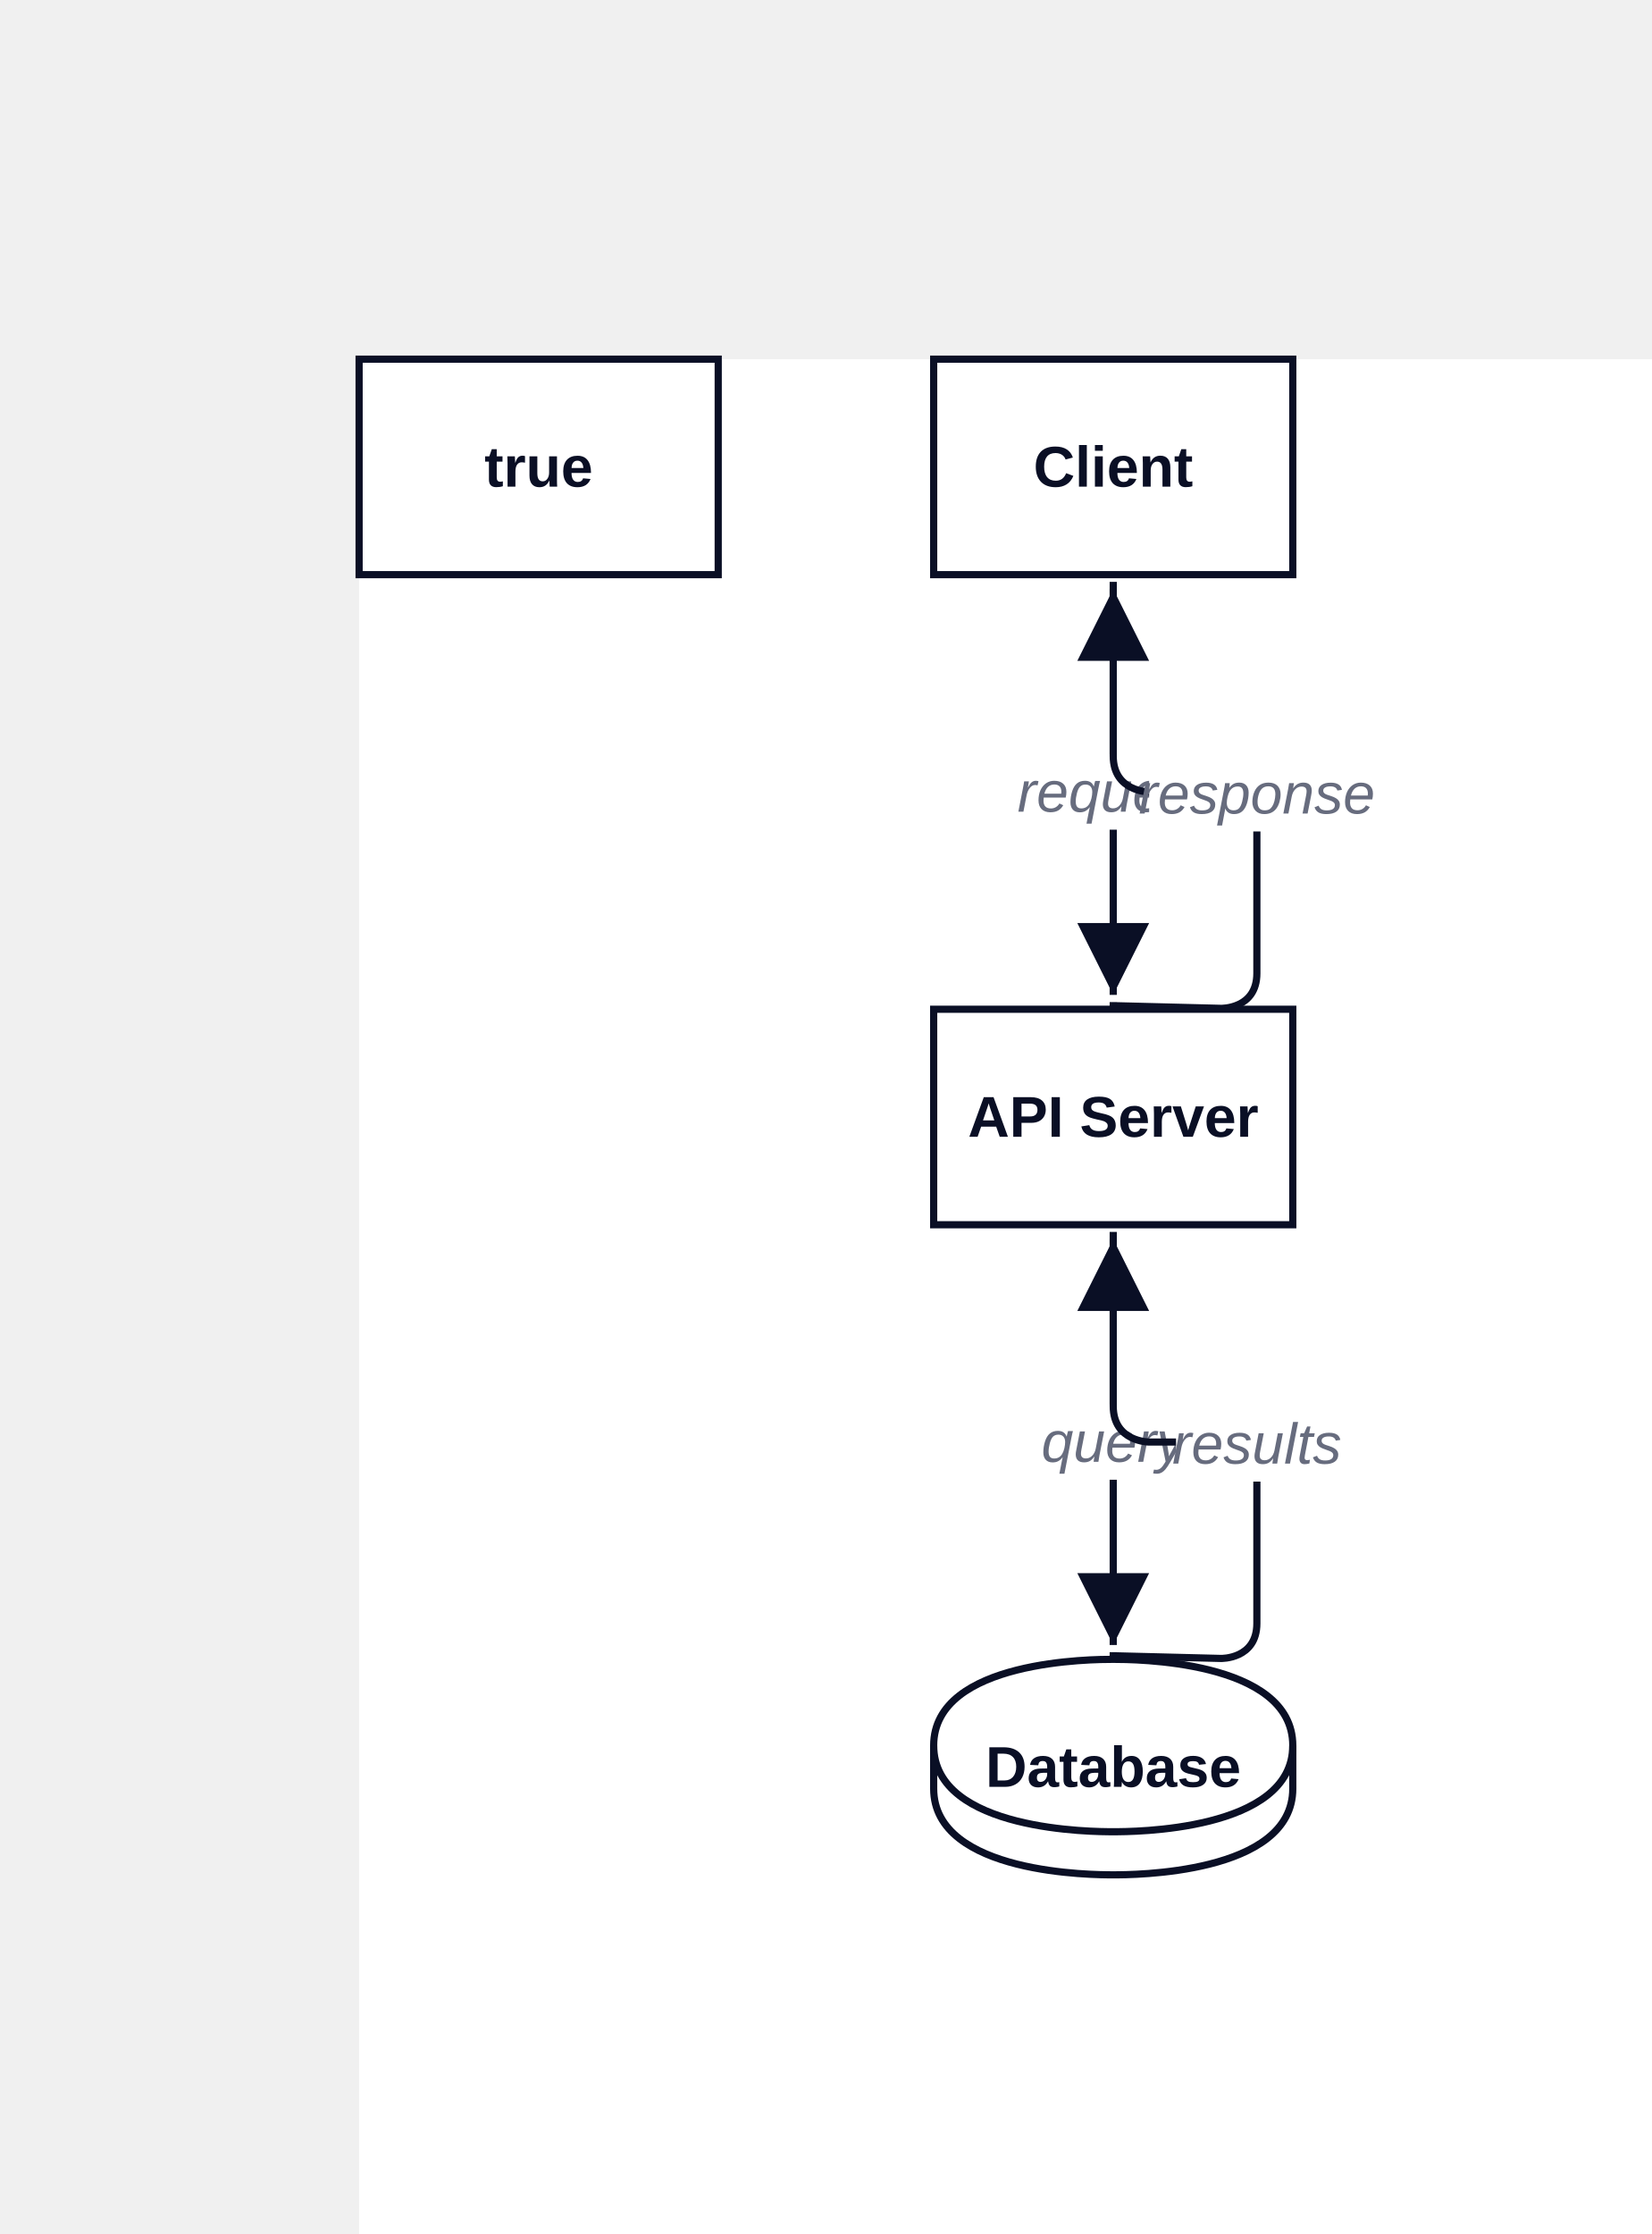
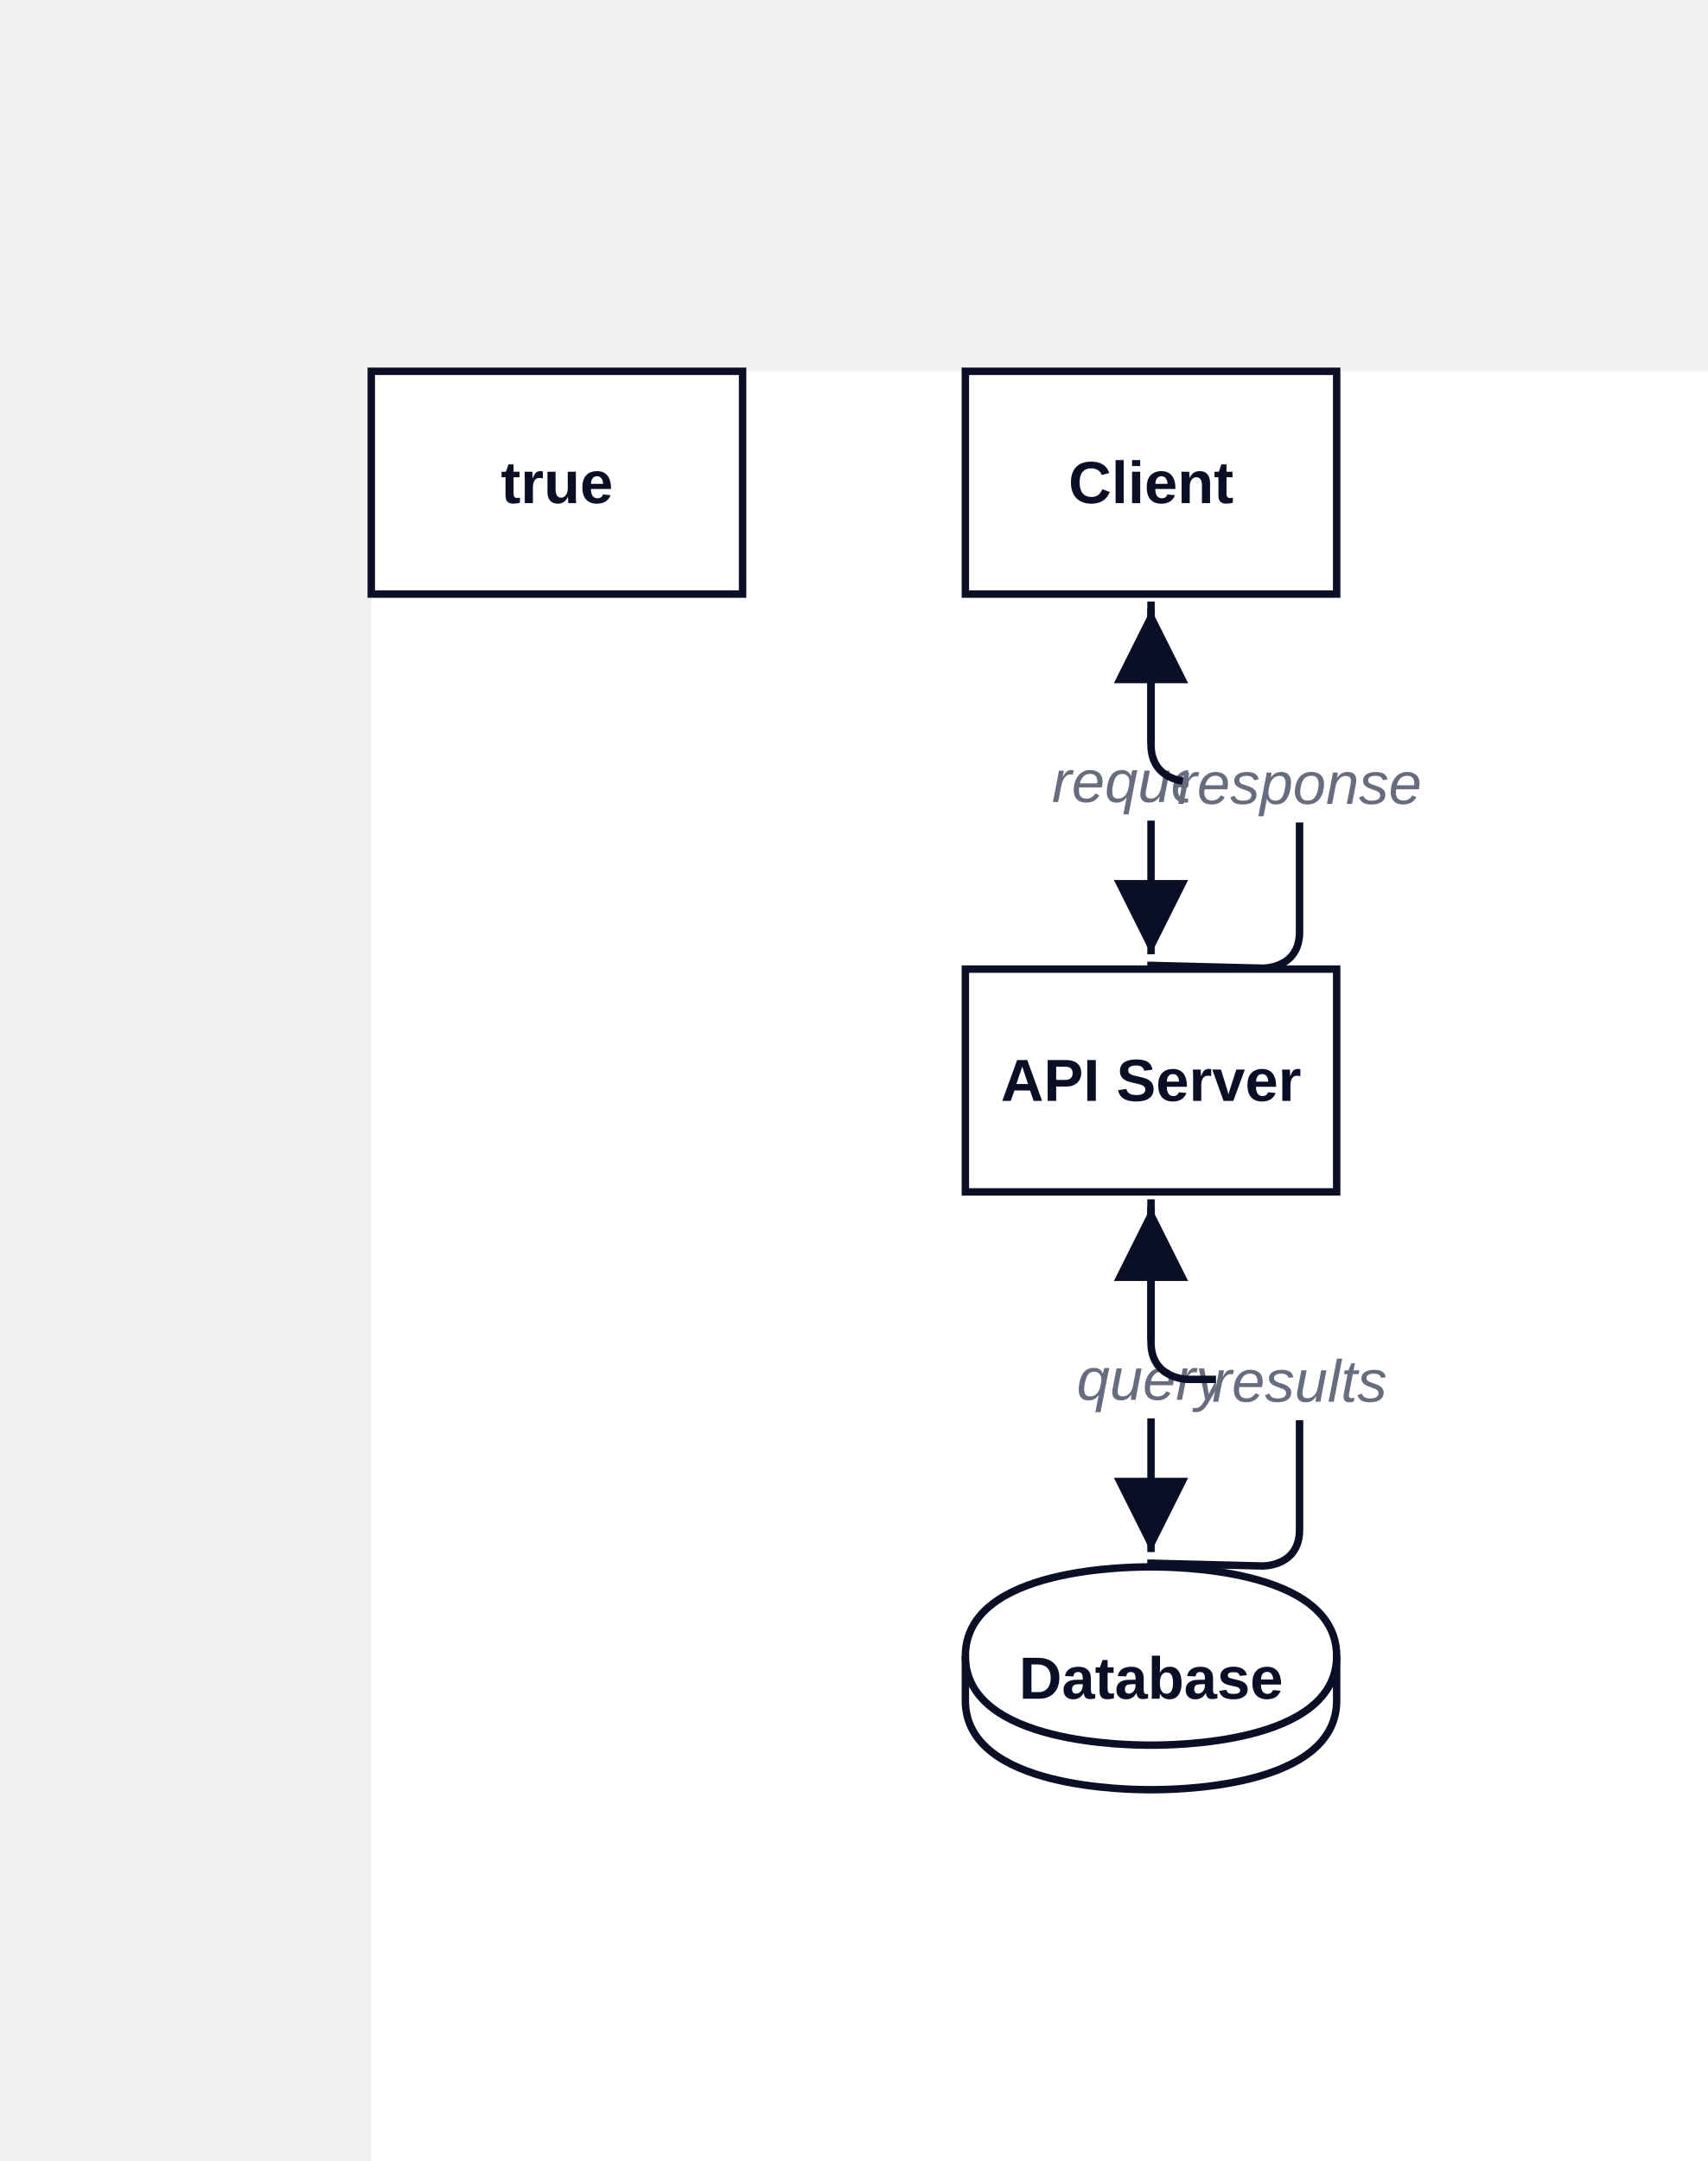
- <svg xmlns="http://www.w3.org/2000/svg" width="460" height="622" viewBox="-100 -100 460 622" data-d2-version="0.1.0">
+ <svg xmlns="http://www.w3.org/2000/svg" width="460" height="582" viewBox="-100 -100 460 582" data-d2-version="0.1.0">
  <defs>
    <marker id="arrow-triangle" markerWidth="10" markerHeight="10" refX="10" refY="5" orient="auto" markerUnits="strokeWidth">
      <path d="M0,0 L10,5 L0,10 Z" fill="#0A0F25" />
    </marker>
    <marker id="arrow-triangle-reverse" markerWidth="10" markerHeight="10" refX="0" refY="5" orient="auto" markerUnits="strokeWidth">
      <path d="M10,0 L0,5 L10,10 Z" fill="#0A0F25" />
    </marker>
    <marker id="arrow-diamond" markerWidth="10" markerHeight="10" refX="10" refY="5" orient="auto" markerUnits="strokeWidth">
      <path d="M0,5 L5,0 L10,5 L5,10 Z" fill="#0A0F25" />
    </marker>
    <marker id="arrow-diamond-reverse" markerWidth="10" markerHeight="10" refX="0" refY="5" orient="auto" markerUnits="strokeWidth">
      <path d="M0,5 L5,0 L10,5 L5,10 Z" fill="#0A0F25" />
    </marker>
    <marker id="arrow-circle" markerWidth="10" markerHeight="10" refX="6" refY="5" orient="auto" markerUnits="strokeWidth">
      <circle cx="5" cy="5" r="4" fill="#0A0F25" />
    </marker>
    <marker id="arrow-circle-reverse" markerWidth="10" markerHeight="10" refX="4" refY="5" orient="auto" markerUnits="strokeWidth">
      <circle cx="5" cy="5" r="4" fill="#0A0F25" />
    </marker>
    <marker id="arrow-cf-one" markerWidth="10" markerHeight="10" refX="10" refY="5" orient="auto" markerUnits="strokeWidth">
      <line x1="10" y1="0" x2="10" y2="10" stroke="#0A0F25" stroke-width="2" />
    </marker>
    <marker id="arrow-cf-one-reverse" markerWidth="10" markerHeight="10" refX="0" refY="5" orient="auto" markerUnits="strokeWidth">
      <line x1="0" y1="0" x2="0" y2="10" stroke="#0A0F25" stroke-width="2" />
    </marker>
    <marker id="arrow-cf-many" markerWidth="10" markerHeight="10" refX="10" refY="5" orient="auto" markerUnits="strokeWidth">
      <path d="M0,5 L10,0 M0,5 L10,5 M0,5 L10,10" stroke="#0A0F25" stroke-width="2" fill="none" />
    </marker>
    <marker id="arrow-cf-many-reverse" markerWidth="10" markerHeight="10" refX="0" refY="5" orient="auto" markerUnits="strokeWidth">
      <path d="M10,5 L0,0 M10,5 L0,5 M10,5 L0,10" stroke="#0A0F25" stroke-width="2" fill="none" />
    </marker>
    <marker id="arrow-cf-one-required" markerWidth="10" markerHeight="10" refX="10" refY="5" orient="auto" markerUnits="strokeWidth">
      <line x1="10" y1="0" x2="10" y2="10" stroke="#0A0F25" stroke-width="2" />
      <line x1="7" y1="0" x2="7" y2="10" stroke="#0A0F25" stroke-width="2" />
    </marker>
    <marker id="arrow-cf-one-required-reverse" markerWidth="10" markerHeight="10" refX="0" refY="5" orient="auto" markerUnits="strokeWidth">
      <line x1="0" y1="0" x2="0" y2="10" stroke="#0A0F25" stroke-width="2" />
      <line x1="3" y1="0" x2="3" y2="10" stroke="#0A0F25" stroke-width="2" />
    </marker>
    <marker id="arrow-cf-many-required" markerWidth="10" markerHeight="10" refX="10" refY="5" orient="auto" markerUnits="strokeWidth">
      <path d="M0,5 L10,0 M0,5 L10,5 M0,5 L10,10" stroke="#0A0F25" stroke-width="2" fill="none" />
      <line x1="3" y1="0" x2="3" y2="10" stroke="#0A0F25" stroke-width="2" />
    </marker>
    <marker id="arrow-cf-many-required-reverse" markerWidth="10" markerHeight="10" refX="0" refY="5" orient="auto" markerUnits="strokeWidth">
      <path d="M10,5 L0,0 M10,5 L0,5 M10,5 L0,10" stroke="#0A0F25" stroke-width="2" fill="none" />
      <line x1="7" y1="0" x2="7" y2="10" stroke="#0A0F25" stroke-width="2" />
    </marker>
    <marker id="arrow-cf-one-optional" markerWidth="10" markerHeight="10" refX="10" refY="5" orient="auto" markerUnits="strokeWidth">
      <line x1="10" y1="0" x2="10" y2="10" stroke="#0A0F25" stroke-width="2" />
      <circle cx="7" cy="5" r="2" stroke="#0A0F25" stroke-width="2" fill="white" />
    </marker>
    <marker id="arrow-cf-one-optional-reverse" markerWidth="10" markerHeight="10" refX="0" refY="5" orient="auto" markerUnits="strokeWidth">
      <line x1="0" y1="0" x2="0" y2="10" stroke="#0A0F25" stroke-width="2" />
      <circle cx="3" cy="5" r="2" stroke="#0A0F25" stroke-width="2" fill="white" />
    </marker>
    <marker id="arrow-cf-many-optional" markerWidth="10" markerHeight="10" refX="10" refY="5" orient="auto" markerUnits="strokeWidth">
      <path d="M0,5 L10,0 M0,5 L10,5 M0,5 L10,10" stroke="#0A0F25" stroke-width="2" fill="none" />
      <circle cx="3" cy="5" r="2" stroke="#0A0F25" stroke-width="2" fill="white" />
    </marker>
    <marker id="arrow-cf-many-optional-reverse" markerWidth="10" markerHeight="10" refX="0" refY="5" orient="auto" markerUnits="strokeWidth">
      <path d="M10,5 L0,0 M10,5 L0,5 M10,5 L0,10" stroke="#0A0F25" stroke-width="2" fill="none" />
      <circle cx="7" cy="5" r="2" stroke="#0A0F25" stroke-width="2" fill="white" />
    </marker>
    <marker id="arrow-line" markerWidth="10" markerHeight="10" refX="10" refY="5" orient="auto" markerUnits="strokeWidth">
      <line x1="10" y1="0" x2="10" y2="10" stroke="#0A0F25" stroke-width="2" />
    </marker>
    <marker id="arrow-line-reverse" markerWidth="10" markerHeight="10" refX="0" refY="5" orient="auto" markerUnits="strokeWidth">
      <line x1="0" y1="0" x2="0" y2="10" stroke="#0A0F25" stroke-width="2" />
    </marker>
    <marker id="arrow-open" markerWidth="10" markerHeight="10" refX="10" refY="5" orient="auto" markerUnits="strokeWidth">
      <path d="M0,0 L10,5 L0,10" stroke="#0A0F25" stroke-width="2" fill="none" />
    </marker>
    <marker id="arrow-open-reverse" markerWidth="10" markerHeight="10" refX="0" refY="5" orient="auto" markerUnits="strokeWidth">
      <path d="M10,0 L0,5 L10,10" stroke="#0A0F25" stroke-width="2" fill="none" />
    </marker>
    <marker id="arrow" markerWidth="10" markerHeight="10" refX="10" refY="5" orient="auto" markerUnits="strokeWidth">
      <path d="M0,0 L10,5 L0,10 Z" fill="#0A0F25" />
    </marker>
    <marker id="arrow-reverse" markerWidth="10" markerHeight="10" refX="0" refY="5" orient="auto" markerUnits="strokeWidth">
      <path d="M10,0 L0,5 L10,10 Z" fill="#0A0F25" />
    </marker>
  </defs>
  <rect width="100%" height="100%" fill="#FFFFFF" />
  <g id="base-layer">
    <rect x="0" y="0" width="100" height="60" fill="#FFFFFF" stroke="#0A0F25" stroke-width="2" rx="0" ry="0" />
    <rect x="160" y="0" width="100" height="60" fill="#FFFFFF" stroke="#0A0F25" stroke-width="2" rx="0" ry="0" />
-     <rect x="160" y="181" width="100" height="60" fill="#FFFFFF" stroke="#0A0F25" stroke-width="2" rx="0" ry="0" />
-     <path d="M 160 386 C 160 362 205 362 210 362 C 215 362 260 362 260 386 L 260 398 C 260 422 215 422 210 422 C 205 422 160 422 160 398 L 160 386 Z" fill="#FFFFFF" stroke="#0A0F25" stroke-width="2" />
-     <ellipse cx="210" cy="386" rx="50" ry="24" fill="none" stroke="none" stroke-width="0" />
-     <path d="M 160 386 C 160 410 205 410 210 410 C 215 410 260 410 260 386" fill="none" stroke="#0A0F25" stroke-width="2" />
-     <path d="M 210 62 C 210 108 210 131 210 177" fill="none" stroke="#0A0F25" stroke-width="2" marker-end="url(#arrow-triangle)" />
-     <rect x="184.5" y="110" width="51" height="21" fill="#FFFFFF" stroke="none" stroke-width="1" rx="3" ry="3" />
-     <text x="210" y="126" text-anchor="middle" dominant-baseline="alphabetic" font-family="Arial, sans-serif" font-size="16" style="fill: #676C7E; font-style: italic">request</text>
-     <path d="M 210 243 C 210 289 210 312 210 358" fill="none" stroke="#0A0F25" stroke-width="2" marker-end="url(#arrow-triangle)" />
-     <rect x="190.5" y="291" width="39" height="21" fill="#FFFFFF" stroke="none" stroke-width="1" rx="3" ry="3" />
-     <text x="210" y="307" text-anchor="middle" dominant-baseline="alphabetic" font-family="Arial, sans-serif" font-size="16" style="fill: #676C7E; font-style: italic">query</text>
-     <path d="M 210 360 C 210 360.4 210 360.6 210 361 C 222.001 361.3 228.002 361.45 240.003 361.75 C 240.003 361.75 250 362 250 352 C 250 335.8 250 327.7 250 311.5 C 250 311.5 250 301.5 240 301.5 C 232 301.5 228 301.5 220 301.5 C 220 301.5 210 301.5 210 291.5 C 210 272.9 210 263.6 210 245" fill="none" stroke="#0A0F25" stroke-width="2" marker-end="url(#arrow-triangle)" />
-     <rect x="227.5" y="291.506" width="45" height="21" fill="#FFFFFF" stroke="none" stroke-width="1" rx="3" ry="3" />
-     <text x="250" y="307.506" text-anchor="middle" dominant-baseline="alphabetic" font-family="Arial, sans-serif" font-size="16" style="fill: #676C7E; font-style: italic">results</text>
-     <path d="M 210 179 C 210 179.4 210 179.6 210 180 C 222.001 180.3 228.002 180.45 240.003 180.75 C 240.003 180.75 250 181 250 171 C 250 154.8 250 146.7 250 130.5 C 250 130.5 250 120.5 240 120.5 C 232 120.5 228 120.5 220 120.5 C 220 120.5 210 120.5 210 110.5 C 210 91.9 210 82.6 210 64" fill="none" stroke="#0A0F25" stroke-width="2" marker-end="url(#arrow-triangle)" />
-     <rect x="220" y="110.506" width="60" height="21" fill="#FFFFFF" stroke="none" stroke-width="1" rx="3" ry="3" />
-     <text x="250" y="126.506" text-anchor="middle" dominant-baseline="alphabetic" font-family="Arial, sans-serif" font-size="16" style="fill: #676C7E; font-style: italic">response</text>
+     <rect x="160" y="161" width="100" height="60" fill="#FFFFFF" stroke="#0A0F25" stroke-width="2" rx="0" ry="0" />
+     <path d="M 160 346 C 160 322 205 322 210 322 C 215 322 260 322 260 346 L 260 358 C 260 382 215 382 210 382 C 205 382 160 382 160 358 L 160 346 Z" fill="#FFFFFF" stroke="#0A0F25" stroke-width="2" />
+     <ellipse cx="210" cy="346" rx="50" ry="24" fill="none" stroke="none" stroke-width="0" />
+     <path d="M 160 346 C 160 370 205 370 210 370 C 215 370 260 370 260 346" fill="none" stroke="#0A0F25" stroke-width="2" />
+     <path d="M 210 62 C 210 100 210 119 210 157" fill="none" stroke="#0A0F25" stroke-width="2" marker-end="url(#arrow-triangle)" />
+     <rect x="184.5" y="100" width="51" height="21" fill="#FFFFFF" stroke="none" stroke-width="1" rx="3" ry="3" />
+     <text x="210" y="116" text-anchor="middle" dominant-baseline="alphabetic" font-family="Arial, sans-serif" font-size="16" style="fill: #676C7E; font-style: italic">request</text>
+     <path d="M 210 223 C 210 261 210 280 210 318" fill="none" stroke="#0A0F25" stroke-width="2" marker-end="url(#arrow-triangle)" />
+     <rect x="190.5" y="261" width="39" height="21" fill="#FFFFFF" stroke="none" stroke-width="1" rx="3" ry="3" />
+     <text x="210" y="277" text-anchor="middle" dominant-baseline="alphabetic" font-family="Arial, sans-serif" font-size="16" style="fill: #676C7E; font-style: italic">query</text>
+     <path d="M 210 320 C 210 320.4 210 320.6 210 321 C 222.001 321.3 228.002 321.45 240.003 321.75 C 240.003 321.75 250 322 250 312 C 250 299.8 250 293.7 250 281.5 C 250 281.5 250 271.5 240 271.5 C 232 271.5 228 271.5 220 271.5 C 220 271.5 210 271.5 210 261.5 C 210 246.9 210 239.6 210 225" fill="none" stroke="#0A0F25" stroke-width="2" marker-end="url(#arrow-triangle)" />
+     <rect x="227.5" y="261.506" width="45" height="21" fill="#FFFFFF" stroke="none" stroke-width="1" rx="3" ry="3" />
+     <text x="250" y="277.506" text-anchor="middle" dominant-baseline="alphabetic" font-family="Arial, sans-serif" font-size="16" style="fill: #676C7E; font-style: italic">results</text>
+     <path d="M 210 159 C 210 159.4 210 159.6 210 160 C 222.001 160.3 228.002 160.45 240.003 160.75 C 240.003 160.75 250 161 250 151 C 250 138.8 250 132.7 250 120.5 C 250 120.5 250 110.5 240 110.5 C 232 110.5 228 110.5 220 110.5 C 220 110.5 210 110.5 210 100.5 C 210 85.9 210 78.6 210 64" fill="none" stroke="#0A0F25" stroke-width="2" marker-end="url(#arrow-triangle)" />
+     <rect x="220" y="100.506" width="60" height="21" fill="#FFFFFF" stroke="none" stroke-width="1" rx="3" ry="3" />
+     <text x="250" y="116.506" text-anchor="middle" dominant-baseline="alphabetic" font-family="Arial, sans-serif" font-size="16" style="fill: #676C7E; font-style: italic">response</text>
    <text x="50" y="35.5" text-anchor="middle" dominant-baseline="alphabetic" font-family="Arial, sans-serif" font-size="16" style="fill: #0A0F25; font-weight: 700">true</text>
    <text x="210" y="35.5" text-anchor="middle" dominant-baseline="alphabetic" font-family="Arial, sans-serif" font-size="16" style="fill: #0A0F25; font-weight: 700">Client</text>
-     <text x="210" y="216.5" text-anchor="middle" dominant-baseline="alphabetic" font-family="Arial, sans-serif" font-size="16" style="fill: #0A0F25; font-weight: 700">API Server</text>
-     <text x="210" y="397.5" text-anchor="middle" dominant-baseline="alphabetic" font-family="Arial, sans-serif" font-size="16" style="fill: #0A0F25; font-weight: 700">Database</text>
+     <text x="210" y="196.5" text-anchor="middle" dominant-baseline="alphabetic" font-family="Arial, sans-serif" font-size="16" style="fill: #0A0F25; font-weight: 700">API Server</text>
+     <text x="210" y="357.5" text-anchor="middle" dominant-baseline="alphabetic" font-family="Arial, sans-serif" font-size="16" style="fill: #0A0F25; font-weight: 700">Database</text>
  </g>
</svg>
